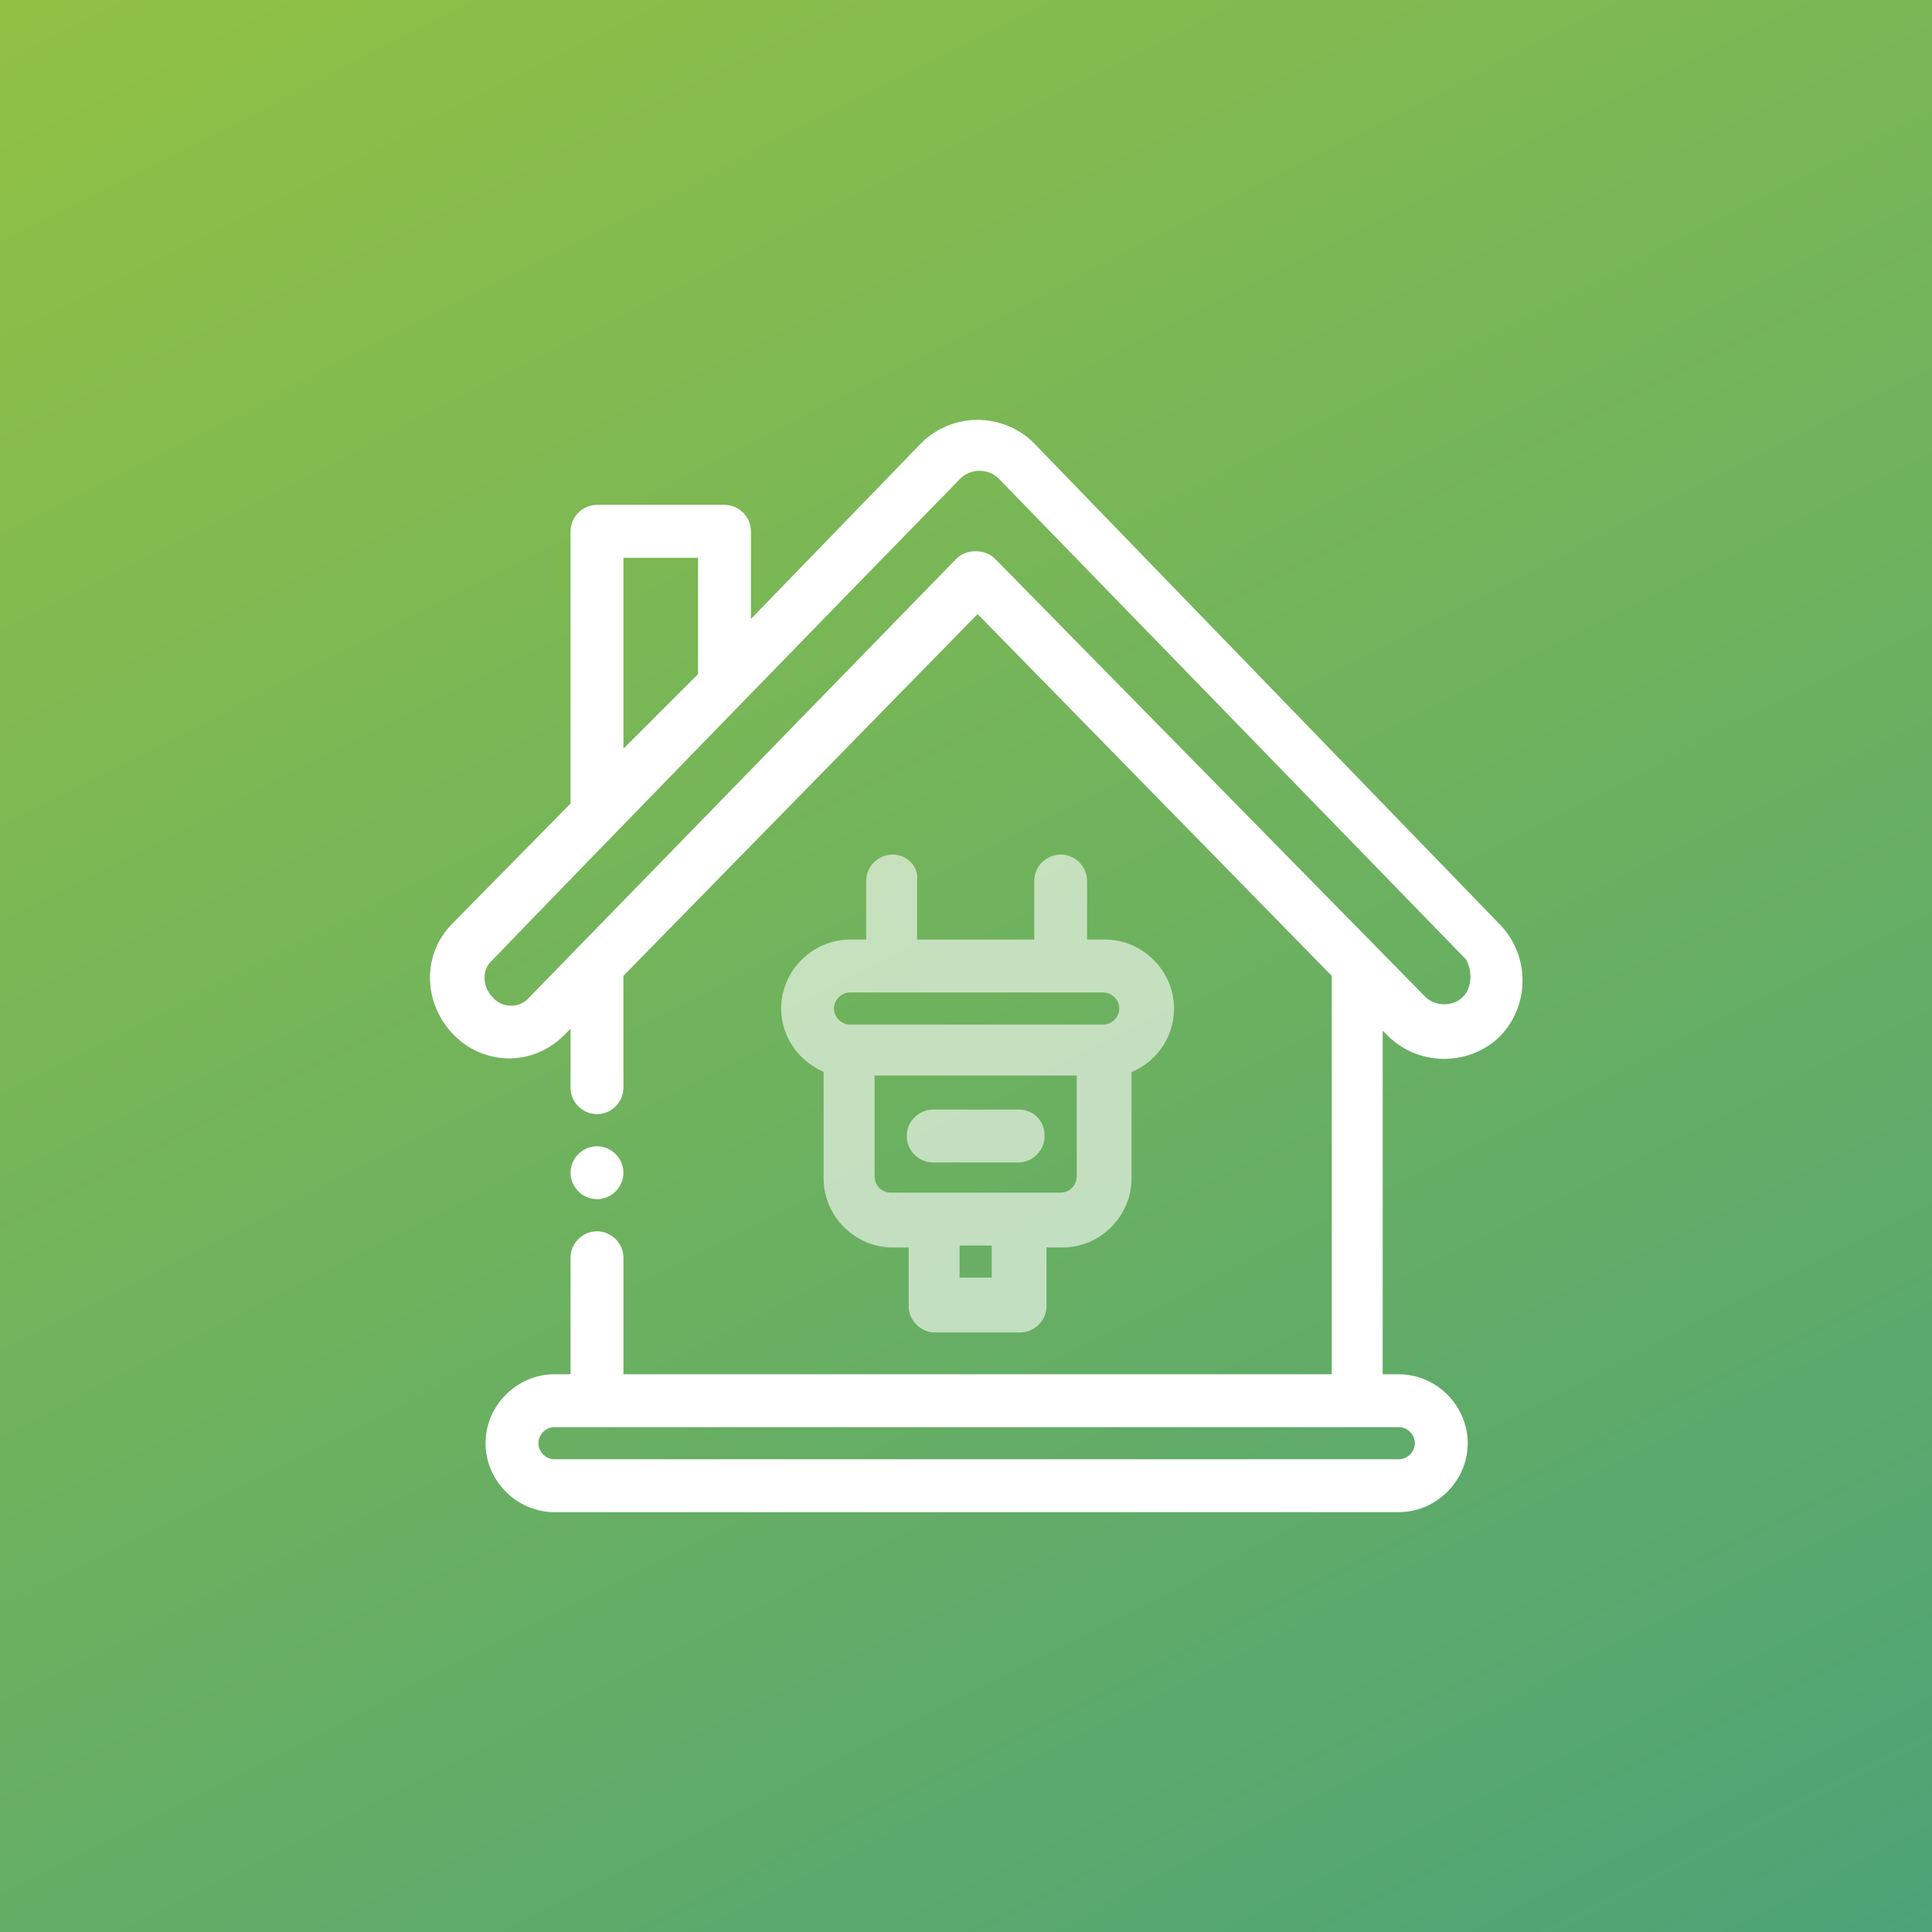
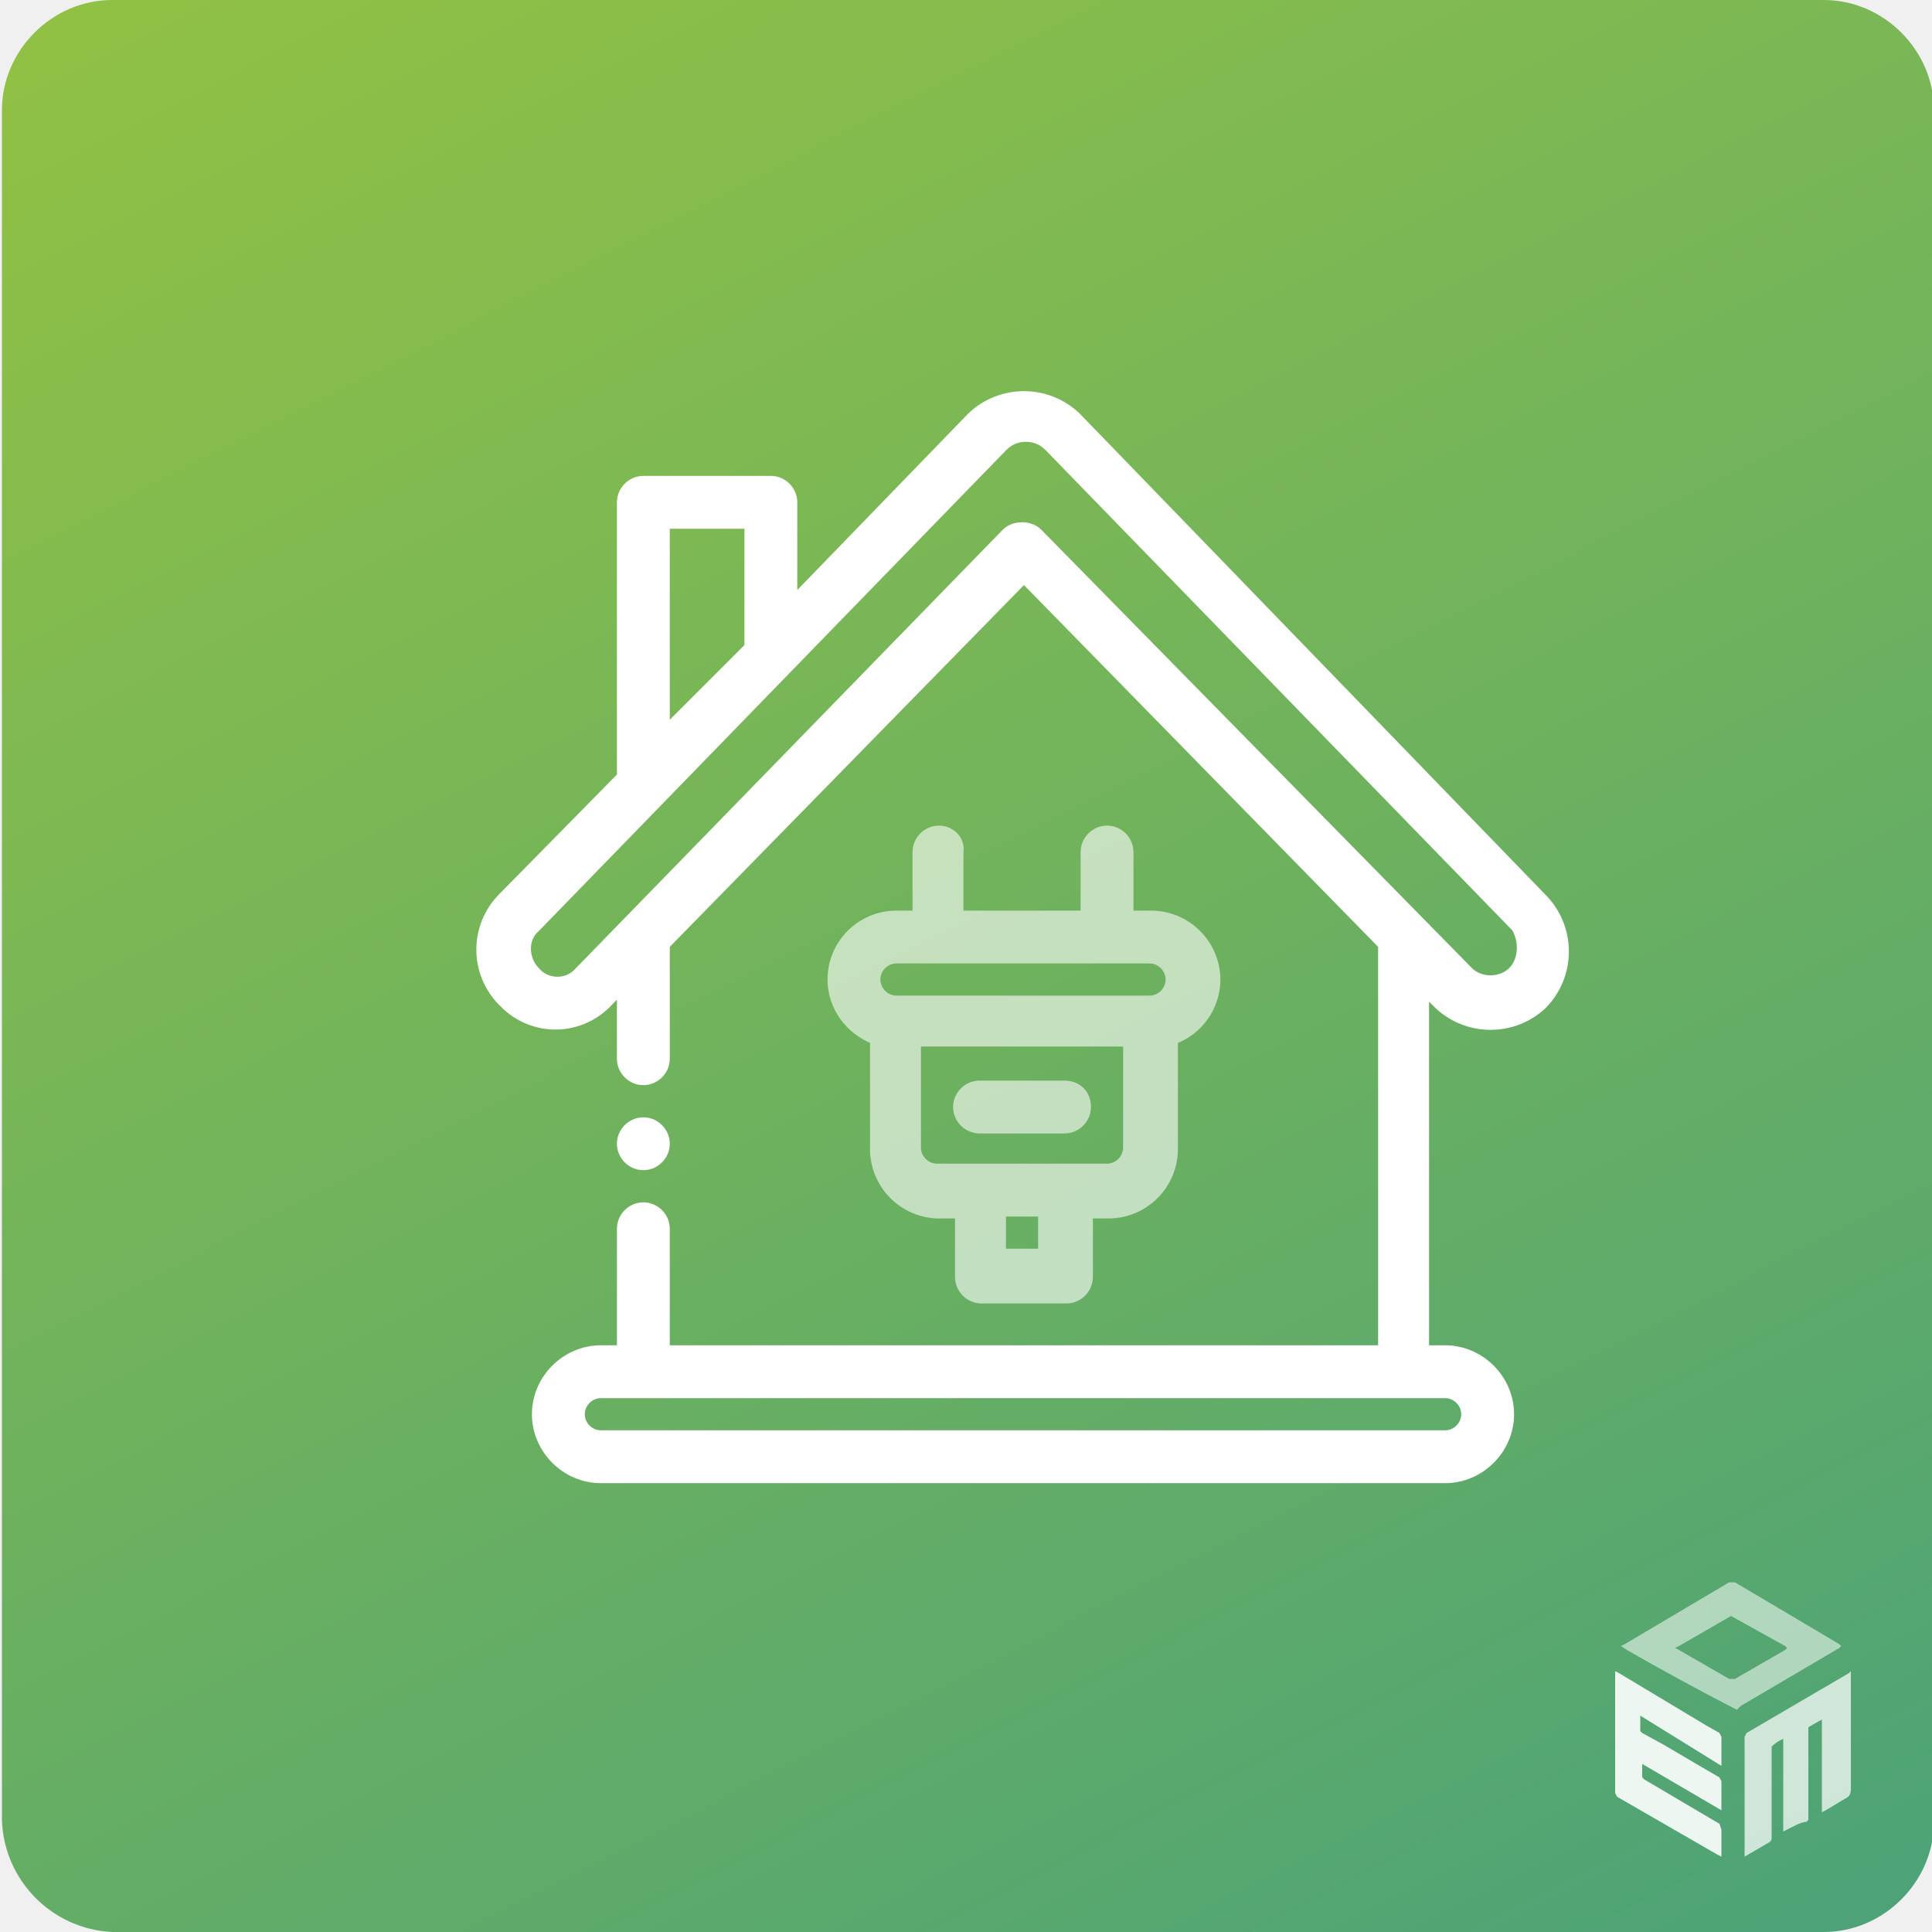
<svg xmlns="http://www.w3.org/2000/svg" viewBox="0 0 100 100">
-   <style>.st0{display:none}.st2{display:inline}.st4{fill:#fff}.st23,.st24{fill:#fff;stroke:#fff;stroke-width:.537;stroke-miterlimit:10}.st24{opacity:.6}</style>
-   <g id="Referenzen" class="st0">
-     <linearGradient id="SVGID_1_" gradientUnits="userSpaceOnUse" x1="80.531" y1="109.92" x2="19.469" y2="-9.92">
-       <stop offset="0" stop-color="#5d4b41" />
-       <stop offset="1" stop-color="#9e8a78" />
-     </linearGradient>
-     <path fill="url(#SVGID_1_)" d="M0 0h100v100H0z" />
-     <g class="st2">
-       <path d="M81.9 66.5c-.1-.3-.3-.4-.6-.5l-5.9-2.2c-.5-.2-1.1.1-1.3.6l-.4 1-6.9-2.5c-.2-.1-.4-.1-.5 0L52 65.4c-1.3.2-2.4 1.1-3 2.2l-6.5-2.4c-1-.4-2.2-.3-3.2.1-1.3.6-2.2 1.8-2.4 3.2-.3 2 .9 3.9 2.9 4.6l18.6 6.8 3 1.1c.2.1.5.1.7 0l6-2 .6.2-.4 1c-.2.5.1 1.1.6 1.3l5.9 2.2c.5.2 1.1-.1 1.3-.6l5.7-15.8c.2-.3.2-.6.1-.8zM67.7 76.9l-6 2-21.2-7.7c-1-.3-1.6-1.3-1.5-2.3.1-.6.5-1.2 1-1.5.5-.3 1.2-.4 1.8-.2l6.8 2.5v.6c.4 2.3 2.6 3.8 4.9 3.4l11.8-2.1-.4-2.1-11.8 2.1c-1.1.2-2.2-.6-2.4-1.7v-.7-.1c0-.1 0-.2.1-.3.3-.7.9-1.2 1.6-1.4l14-2.5 6.6 2.4-3.6 9.9-1-.4c-.2 0-.5 0-.7.1zm6.9 4.5L70.7 80l5-13.8 3.9 1.4-5 13.8z" opacity=".7" fill="#fff" />
-       <path class="st4" d="M39.7 47.2l2-1.5V59c0 1.2.9 2.1 2.1 2.1h18.9c1.2 0 2.1-.9 2.1-2.1V45.7l2 1.5c.5.4 1.1.6 1.7.6 1 0 1.9-.5 2.5-1.3.9-1.3.5-3.1-.8-4l-8-5.6c.3-.2.5-.5.7-.8 1-1.7.7-3.8-.7-5.1l-8.5-8.5c-1.4-1.4-3.2-2.2-5.2-2.2h-11c-.1 0-.3 0-.4.1L30 23.3h-.8v-2.1c0-.6-.5-1-1-1h-8.4c-.6 0-1.1.5-1.1 1V38c0 .6.5 1 1.1 1h8.4c.6 0 1-.5 1-1v-2.1h.2c.8 2.5 4.1 4.2 7.2 4.2 3.1 0 6.4-1.7 7.2-4.2h1.8l-9.2 6.5c-1.3.9-1.6 2.7-.7 4 .8 1.4 2.7 1.7 4 .8zM27 37h-6.3V22.3H27V37zm21 22v-6.3h4.2V59H48zm14.7 0h-8.4v-7.3c0-.6-.5-1-1.1-1H47c-.6 0-1.1.5-1.1 1V59h-2.1V44.2l9.4-6.9 9.4 6.9V59zM42.8 33.8c-.6 0-1 .5-1 1 0 1.6-2.6 3.1-5.2 3.1s-5.2-1.6-5.2-3.1c0-.6-.5-1-1.1-1h-1v-8.4h1c.1 0 .3 0 .4-.1l7.1-3.1h10.8c1.4 0 2.7.5 3.7 1.5l8.5 8.5c.7.6.8 1.7.4 2.5-.3.5-.8.8-1.4.8-.6.1-1.1-.1-1.6-.5l-3.9-3.9c-.2-2.1-2-3.7-4.2-3.7h-9.4v2.1h9.4c1.2 0 2.1.9 2.1 2.1 0 1.2-.9 2.1-2.1 2.1h-7.3zm-5.5 11.5c-.2-.4-.2-.9.2-1.1L49.1 36h1c1.5 0 3-.8 3.7-2.2l2.9 2.9c.9.9 2.1 1.3 3.3 1.1l9 6.3c.3.2.4.5.3.9-.1.3-.3.6-.7.6-.2 0-.4 0-.6-.1L53.9 35.1c-.4-.3-.9-.3-1.2 0L38.5 45.5c-.1.1-.3.2-.5.2-.3-.1-.5-.2-.7-.4z" />
-       <path class="st4" d="M55.8 52.2v4.1c0 .6.5 1 1 1H61c.6 0 1-.5 1-1v-4.1c0-.6-.5-1-1-1h-4.1c-.6 0-1.1.4-1.1 1zm2.1 1H60v2.1h-2.1v-2.1zM50.6 43.9c0 1.7 1.4 3.1 3.1 3.1 1.7 0 3.1-1.4 3.1-3.1 0-1.7-1.4-3.1-3.1-3.1-1.7 0-3.1 1.4-3.1 3.1zm4.2 0c0 .6-.5 1-1 1-.6 0-1-.5-1-1 0-.6.5-1 1-1s1 .5 1 1z" />
+   <linearGradient id="A" x1="79.7" x2="20.5" y1="108.2" y2="-8.1" gradientUnits="userSpaceOnUse">
+     <stop offset="0" stop-color="#4da377" />
+     <stop offset="1" stop-color="#91c144" />
+   </linearGradient>
+   <path fill="url(#A)" d="M.1 5.7C.1 2.6 2.7 0 5.8 0h88.6c3.1 0 5.7 2.6 5.7 5.7v88.6c0 3.1-2.6 5.7-5.7 5.7H5.8a6 6 0 01-5.7-5.8V5.7z" />
+   <g fill="#fff">
+     <g fill-rule="evenodd" opacity=".9">
+       <path d="M84.9 88.8v.8l.1.1 1.1.6 1.7 1 1.2.7.1.2v1.5L85 91.3v.7l.1.1 3.9 2.3.1.3v1.4l-.2-.1-5.2-3-.1-.2v-6.3l.2.1 4.5 2.7.7.4.1.2v1.5l-4.2-2.6z" />
+       <path d="M92.3 94.8V90a2 2 0 0 0-.6.4v4.7c0 .1 0 .2-.2.3l-1.2.7v-6.2l.1-.2 5.3-3.1.1-.1v6.1c0 .3-.1.4-.3.5l-1 .6-.2.1V89l-.7.4v4.8l-.1.1c-.3 0-.8.3-1.2.5z" opacity=".8" />
+       <path d="M89.9 88.5a145.6 145.6 0 01-5.7-3.1l-.3-.2.2-.1 5.4-3.2h.3l5.4 3.2.1.1-.1.1-5.1 3-.2.2zm-3.2-3.2l.2.1 2.6 1.5h.3l2.6-1.5.1-.1-.1-.1-2.7-1.5c-.1-.1-.2 0-.2 0l-2.6 1.5-.2.1z" opacity=".6" />
+     </g>
+     <g stroke="#fff" stroke-width=".536" stroke-miterlimit="10">
+       <path d="M55.7 21.6a3.9 3.9 0 00-5.4 0L41 31.2V26c0-.6-.5-1.1-1.1-1.1h-6.6c-.6 0-1.1.5-1.1 1.1v14.2L26 46.5a3.8 3.8 0 00.1 5.4 3.7 3.7 0 005.4-.1l.7-.7v3.7c0 .6.5 1.1 1.1 1.1.6 0 1.1-.5 1.1-1.1v-5.9l18.6-19 18.6 19v21H34.4v-6.3c0-.6-.5-1.1-1.1-1.1-.6 0-1.1.5-1.1 1.1v6.3h-1.1c-1.8 0-3.3 1.5-3.3 3.3s1.5 3.3 3.3 3.3h43.7c1.8 0 3.3-1.5 3.3-3.3s-1.5-3.3-3.3-3.3h-1.1V51.2l.7.7a3.9 3.9 0 005.4.1 3.9 3.9 0 00.1-5.4l-24.2-25zm20.2 51.6c0 .6-.5 1.1-1.1 1.1H31.1c-.6 0-1.1-.5-1.1-1.1 0-.6.5-1.1 1.1-1.1h43.7c.6 0 1.1.5 1.1 1.1zM34.4 27.1h4.4v6.4l-4.4 4.4V27.1zm43.9 23.2c-.6.6-1.7.6-2.3 0L53.7 27.6c-.2-.2-.5-.3-.8-.3-.3 0-.6.1-.8.3L30 50.3c-.6.7-1.7.7-2.3 0-.6-.6-.7-1.7 0-2.3l24.2-24.9c.3-.3.7-.5 1.2-.5s.9.2 1.2.5L78.5 48c.4.7.4 1.7-.2 2.3z" />
+       <path d="M48.6 43a1.11 1.11 0 0 0-1.1 1.1v3.3h-1.1a3.3 3.3 0 0 0-3.3 3.3c0 1.4.9 2.6 2.2 3.1v5.7a3.33 3.33 0 0 0 3.3 3.3h1.1v3.3a1.11 1.11 0 0 0 1.1 1.1h4.4a1.11 1.11 0 0 0 1.1-1.1v-3.3h1.1a3.33 3.33 0 0 0 3.3-3.3v-5.7a3.3 3.3 0 0 0 2.2-3.1 3.33 3.33 0 0 0-3.3-3.3h-1.2v-3.3a1.11 1.11 0 0 0-1.1-1.1 1.11 1.11 0 0 0-1.1 1.1v3.3h-6.6v-3.3c.1-.6-.4-1.1-1-1.1zM54 64.9h-2.2v-2.2H54v2.2zm3.3-4.4h-8.8a1.11 1.11 0 0 1-1.1-1.1v-5.5h11v5.5a1.11 1.11 0 0 1-1.1 1.1zm3.3-9.8a1.11 1.11 0 0 1-1.1 1.1H46.4a1.11 1.11 0 0 1-1.1-1.1 1.11 1.11 0 0 1 1.1-1.1h13.1a1.11 1.11 0 0 1 1.1 1.1zm-5.5 5.5h-4.4a1.11 1.11 0 0 0-1.1 1.1 1.11 1.11 0 0 0 1.1 1.1h4.4a1.11 1.11 0 0 0 1.1-1.1c0-.7-.5-1.1-1.1-1.1z" opacity=".6" enable-background="new" />
+       <path d="M33.3 60.3c.6 0 1.1-.5 1.1-1.1s-.5-1.1-1.1-1.1c-.6 0-1.1.5-1.1 1.1s.5 1.1 1.1 1.1z" />
    </g>
  </g>
-   <g id="Estate_Manager_Core" class="st0">
-     <linearGradient id="SVGID_2_" gradientUnits="userSpaceOnUse" x1="80.531" y1="109.92" x2="19.469" y2="-9.92">
-       <stop offset="0" stop-color="#113058" />
-       <stop offset="1" stop-color="#0873ef" />
-     </linearGradient>
-     <path fill="url(#SVGID_2_)" d="M0 0h100v100H0z" />
-     <g class="st2" fill-rule="evenodd" clip-rule="evenodd" fill="#fff">
-       <path d="M28.1 49.5v3.8c0 .1.2.3.3.4 1.8 1 3.5 2.1 5.3 3.1 2.7 1.6 5.5 3.2 8.2 4.8 1.9 1.1 3.9 2.3 5.8 3.4.4.3.6.5.6 1.1v7.2c-6.8-4-13.5-7.9-20.3-11.8v3.6c0 .2.4.5.6.7 6.3 3.7 12.6 7.4 19 11.1.6.3.7.7.7 1.3v7l-.8-.4c-8.5-5-17.1-10-25.6-14.9-.5-.3-.7-.6-.7-1.2V38.8v-.9c.4.2.6.3.9.5 7.4 4.3 14.8 8.6 22.2 13 1.1.7 2.3 1.3 3.4 2 .2.2.5.5.5.8v7.1c0 .1 0 .1-.1.3-6.6-4.3-13.3-8.2-20-12.1z" />
-       <path d="M63 79.1V55.4c-1.1.7-2.2 1.2-3.1 1.9-.2.1-.2.6-.2.8v22c0 .7-.2 1.1-.8 1.4-2 1.1-3.9 2.2-5.9 3.4 0-.3-.1-.5-.1-.7V54.1c0-.5.1-.8.6-1.1l25.8-15c.2-.1.4-.2.7-.4v29.9c0 1.4-.3 1.9-1.3 2.4-1.6.8-3.1 1.8-4.7 2.7-.2.1-.5.2-.8.4V49.3c-1.2.7-2.3 1.3-3.3 2-.2.1-.2.5-.2.8v22.3c0 .3-.1.6-.3.7-2 1.4-4.1 2.7-6.4 4z" opacity=".75" />
-       <path d="M51.9 50.2c-.7.7-1.1.6-2.2 0l-25.8-15c-.5-.3-.9-.5-1.5-.9.3-.2.5-.4.8-.5 8.9-5.2 17.7-10.3 26.6-15.5.5-.3.9-.3 1.4 0l26.7 15.6c.2.1.4.2.7.4-.3.2-.5.3-.7.5-8.4 4.9-16.4 9.7-24.9 14.6-.7.4-.6.4-1.1.8zm-15.6-16c.4.2.6.4.8.5 4.2 2.5 8.5 4.9 12.7 7.4.5.3.9.3 1.5 0 4.2-2.5 8.5-5 12.7-7.4.2-.1.4-.3.7-.5-.2-.2-.4-.3-.6-.4-4.4-2.5-8.7-5.1-13.1-7.6-.5-.3-.8-.2-1.2.1-4.2 2.5-8.4 4.9-12.6 7.4-.3.1-.5.3-.9.5z" opacity=".55" />
-     </g>
-   </g>
-   <g id="Neubauprojekte" class="st0">
-     <linearGradient id="SVGID_3_" gradientUnits="userSpaceOnUse" x1="80.531" y1="109.92" x2="19.469" y2="-9.92">
-       <stop offset="0" stop-color="#455761" />
-       <stop offset="1" stop-color="#81979c" />
-     </linearGradient>
-     <path fill="url(#SVGID_3_)" d="M0 0h100v100H0z" />
-     <g class="st2">
-       <path class="st4" d="M84.6 59.1c-.1-.9-.5-1.7-1.1-2.3L80.2 54v-8c0-.6-.5-1.1-1.1-1.1h-4.4c-.6 0-1.1.5-1.1 1.1v2.3L68 43.6c-1.3-1.1-3.1-1.1-4.3 0L48 56.9c-1.4 1.2-1.6 3.3-.4 4.7.9 1.1 2.4 1.4 3.6 1v16.9c0 .6.5 1.1 1.1 1.1H79c.6 0 1.1-.5 1.1-1.1v-17c1.3.5 2.7.1 3.6-1 .7-.6 1-1.5.9-2.4zm-8.8-11.9H78v5l-2.2-1.9v-3.1zm-5.6 31.1h-9v-8.9h9v8.9zm7.8 0h-5.6v-10c0-.6-.5-1.1-1.1-1.1H60.1c-.6 0-1.1.5-1.1 1.1v10h-5.5V60.9l12.3-10.4L78 60.9v17.4zm4.1-18.2c-.4.5-1.1.5-1.6.1l-14.1-12c-.4-.4-1-.4-1.4 0-.3.3-14.1 12-14.2 12.1-.5.4-1.2.3-1.6-.1-.4-.5-.3-1.2.1-1.6l15.6-13.3c.4-.4 1-.4 1.4 0L82 58.5c.5.4.5 1.1.1 1.6z" opacity=".75" />
-       <path class="st4" d="M64.5 37.4h7.7c.5 0 1-.4 1-1v-3.8-.1-.2s0-.1-.1-.1c-.1-.2-.2-.3-.4-.4 0 0-.1 0-.2-.1h-.1L35.9 23h-4c-.1 0-.2 0-.3.1h-.1-.1l-15.3 8.6-.1.1s-.1 0-.1.1c-.1.1-.1.2-.2.3 0 .1-.1.2-.1.3v3.8c0 .5.4 1 1 1H30v17.8l-3.6 3.6c-.2.2-.3.4-.3.7v15.3h-1.9v5.8h19.2v-5.8h-1.9V59.5c0-.3-.1-.5-.3-.7l-3.6-3.6V37.4h19.2m7.7-3.8h6.7v1.9h-6.7v-1.9zm-5.8 3.8h3.8m.1-1.9h-3.8v-1.9h3.8v1.9zM32.8 24.9h1.9v6.7h-1.9v-6.7zm-.9 8.7h3.8v1.5l-.4.4h-3.4v-1.9zm3.8 4.2v6.9l-3.4-3.4 3.4-3.5zm-3.8-.4h1.5l-1.5 1.5v-1.5zm0 6.1l3.4 3.4-3.4 3.4v-6.8zm3.8 5.8V56.2l-3.4-3.4 3.4-3.5zm-3.8 6.3V55l3.4 3.4-3.4 3.4v-6.2zm3.8 5.2v6.9l-3.4-3.4 3.4-3.5zm-3.8 5.8l3.4 3.4-3.4 3.4v-6.8zm3.8 5.7v2.5h-2.5l2.5-2.5zm-4.8-46.7v6H20.2l10.7-6zm-13.4 9.9v-1.9H30v1.9H17.5zM28 59.9l1.9-1.9v16.9H28v-15zm13.5 16.8v1.9H26.1v-1.9h15.4zm-1.9-16.8v15h-1.9v-17l1.9 2zm17.2-24.4H37.6v-1.9h19.2v1.9zm-20.1-3.9v-6.5L64 31.6H36.7z" />
-     </g>
-   </g>
-   <g id="Virtual_Tour" class="st0">
-     <linearGradient id="SVGID_4_" gradientUnits="userSpaceOnUse" x1="80.531" y1="109.92" x2="19.469" y2="-9.92">
-       <stop offset="0" stop-color="#852c92" />
-       <stop offset="1" stop-color="#de49cb" />
-     </linearGradient>
-     <path fill="url(#SVGID_4_)" d="M0 0h100v100H0z" />
-     <g class="st2" fill="#fff">
-       <path d="M82 52.4c0-6-6.7-11.1-16.6-13.5C63 29 58 22.3 52 22.3S41 29 38.5 38.9c-1.4.3-2.8.8-4 1.2-.6.2-.8.8-.6 1.4.2.5.8.8 1.4.6.9-.3 1.8-.6 2.8-.9-1.4 7.3-1.4 14.8 0 22.2-8.2-2.3-13.9-6.4-13.9-11.1 0-2.4 1.6-4.9 4.6-7l-.3 1.8c-.1.6.3 1.1.8 1.3h.2c.5 0 1-.4 1.1-.9l.9-4.5c.1-.6-.3-1.1-.8-1.3h0L26 41c-.6-.1-1.1.2-1.3.8-.1.6.2 1.1.8 1.3 0 0 0 0 0 0l2.1.4c-3.7 2.5-5.7 5.7-5.7 8.9 0 6 6.7 11 16.6 13.5C40.9 75.7 46 82.4 52 82.4c3.3 0 6.5-2.2 9.1-6.1l.3 2.1c.1.6.6 1 1.2.9.6-.1 1-.6.9-1.2l-.5-4.5c-.1-.6-.6-1-1.2-.9h0l-4.5.5c-.6.1-1 .6-.9 1.2.1.6.6 1 1.2.9l1.8-.2c-2.2 3.2-4.7 5-7.3 5-4.6 0-8.8-5.7-11.1-13.9 3.6.7 7.4 1 11.1 1 3.7 0 7.4-.3 11.1-1-.3 1-.5 1.9-.9 2.8-.2.6.1 1.2.7 1.4.6.2 1.2-.1 1.4-.6.5-1.3.9-2.6 1.2-4C75.3 63.4 82 58.4 82 52.4zM52 24.5c4.6 0 8.8 5.7 11.1 13.9-3.6-.7-7.4-1-11.1-1-3.7 0-7.4.3-11.1 1 2.3-8.3 6.4-13.9 11.1-13.9zm0 40.7c-3.9 0-7.8-.4-11.6-1.2-1.6-7.7-1.6-15.6 0-23.3 7.7-1.6 15.6-1.6 23.3 0 .8 3.8 1.2 7.7 1.2 11.6 0 3.9-.4 7.8-1.2 11.6-3.9.9-7.8 1.3-11.7 1.3zm13.9-1.8c.7-3.6 1-7.4 1-11.1 0-3.7-.3-7.4-1-11.1 8.2 2.3 13.9 6.4 13.9 11.1.1 4.7-5.6 8.9-13.9 11.1z" stroke="#fff" stroke-width=".581" stroke-miterlimit="10" />
-       <path d="M61.5 45.6c-.2-.4-.6-.7-1-.7H46.7c-.3 0-.6.2-.8.4l-3.2 4.3s0 .1-.1.1c0 .1-.1.1-.1.2v6.7c0 .6.5 1.1 1.1 1.1h4.3c.3 0 .6-.1.8-.3l1.4-1.4 1.4 1.4c.2.2.5.3.8.3h4.3c.3 0 .6-.1.8-.3l4.3-4.3c.2-.2.3-.5.3-.7V46c-.5-.2-.5-.3-.5-.4zm-14.3 1.5h10.7l-2.1 2.1H45.6l1.6-2.1zm3.4 6.6c-.4-.4-1.1-.4-1.5 0l-1.8 1.8h-2.7v-4.3h10.6v4.3h-2.7l-1.9-1.8zm6.7.3v-3.4l2.1-2.1v3.4L57.3 54z" opacity=".55" />
-     </g>
-   </g>
-   <g id="Ähnliche_Objekte" class="st0">
-     <linearGradient id="SVGID_5_" gradientUnits="userSpaceOnUse" x1="80.531" y1="109.92" x2="19.469" y2="-9.92">
-       <stop offset="0" stop-color="#14a8c3" />
-       <stop offset="1" stop-color="#70e5e1" />
-     </linearGradient>
-     <path fill="url(#SVGID_5_)" d="M0 0h100v100H0z" />
-     <g class="st2">
-       <path class="st4" d="M84.4 46.4L62.6 30c-.6-.4-1.4-.4-2 0L57 32.7 53.5 30c-.6-.4-1.4-.4-2 0L48 32.7 44.5 30c-.6-.4-1.4-.4-2 0L20.8 46.4c-.4.3-.6.8-.6 1.3v27.6c0 .9.7 1.6 1.6 1.6h61.5c.9 0 1.6-.7 1.6-1.6V47.7c.1-.5-.1-.9-.5-1.3zm-2.6 27.3h-5.9v-26c0-.5-.2-1-.6-1.3L59.8 34.8l1.9-1.4 20.1 15.2v25.1zm-14.8 0v-26c0-.5-.2-1-.6-1.3L50.7 34.7l1.8-1.3 20.1 15.2v25.2H67v-.1zm-20.8 0H40.8V62h5.3v11.7h.1zm3.3 0V60.3c0-.9-.7-1.6-1.6-1.6h-8.6c-.9 0-1.6.7-1.6 1.6v13.4H23.5V48.6l20.1-15.2 20.1 15.2v25.2H49.5z" />
-     </g>
-   </g>
-   <g id="Google-Maps" class="st0">
-     <linearGradient id="SVGID_6_" gradientUnits="userSpaceOnUse" x1="80.531" y1="109.92" x2="19.469" y2="-9.92">
-       <stop offset="0" stop-color="#c3ac14" />
-       <stop offset="1" stop-color="#dfe136" />
-     </linearGradient>
-     <path fill="url(#SVGID_6_)" d="M0 0h100v100H0z" />
-     <g class="st2" fill="#fff" stroke="#fff" stroke-width=".585" stroke-miterlimit="10">
-       <path d="M81.2 71.5s0 0 0 0v-.1s0 0 0 0v-.1-.1s0 0 0 0 0-.1-.1-.1l-2.5-3.8h0L76 63.4s0 0 0 0l-4.4-6.6c0-.1-.1-.1-.1-.1s0 0 0 0 0 0 0 0 0 0 0 0 0 0 0 0 0 0 0 0 0 0 0 0 0 0 0 0 0 0 0 0 0 0 0 0h-.1s0 0 0 0H71.1h0H59c3.5-4.7 7-10.9 7-17.1C66 30.8 59.2 24 50.8 24c-8.4 0-15.2 6.8-15.2 15.2 0 6.2 3.5 12.4 7 17.1H30.8c-.3 0-.6.2-.8.4l-2.5 3.8s0 0 0 0l-7 10.4-.1.1s0 0 0 0c0 .1-.1.1-.1.2 0 0 0 0 0 0v.1s0 0 0 0 0 0 0 0v3.8c0 .5.4 1 1 1h59c.5 0 1-.4 1-1l-.1-3.6c0 .1 0 .1 0 0zm-8.7-.9l-.9-1.9h5.7l1.3 1.9h-6.1zM68.8 63l-2.3-4.8h3.7l3.2 4.8h-4.6zm-18-37.1c7.3 0 13.3 6 13.3 13.3 0 10.2-10.6 20.9-13.3 23.4l-1-1c-.1-.2-.3-.4-.4-.5-3.9-4-11.8-13.1-11.8-22-.1-7.2 5.8-13.2 13.2-13.2zM60 63l.8 2.9H40.7l.8-2.9h6.8c1 1 1.6 1.6 1.8 1.7.2.2.4.2.6.2.2 0 .4-.1.6-.2.1-.1.8-.7 1.8-1.7H60zm-13.5-1.9h-5.7s0 0 0 0 0 0 0 0c-.4 0-.8.3-.9.7l-1.3 4.7s0 0 0 0v0s0 0 0 0v.1s0 0 0 0v.1s0 0 0 0 0 0 0 0 0 0 0 0 0 0 0 0v.1s0 0 0 0v.1s0 0 0 0c.1.3.3.6.7.7h.1s0 0 0 0H62.2s0 0 0 0h.1c.1 0 .2-.1.3-.1v0l.1-.1h0l.1-.1h0c.1-.1.2-.2.2-.4h0v-.1s0 0 0 0v-.1s0 0 0 0 0 0 0 0 0 0 0 0 0 0 0 0 0 0 0 0 0 0 0 0v-.1s0 0 0 0v-.1s0 0 0 0v0s0 0 0 0l-1.3-4.7c-.1-.4-.5-.7-.9-.7 0 0 0 0 0 0s0 0 0 0H55c.8-.8 1.6-1.8 2.5-2.9h6.9l2.9 6.1s0 0 0 0c.2.3.5.5.9.5h6.5l1.3 1.9h-5.9c-.2 0-.3 0-.5.1-.4.2-.6.6-.5 1.1h0v.1s0 0 0 0v.1s0 0 0 0 0 0 0 0l1.2 2.4H31.2l4.3-9.1c.1-.1.1-.3.1-.5s-.1-.5-.2-.6c0 0 0 0 0 0l-.1-.1s0 0 0 0h-.1s0 0 0 0h-.1s0 0 0 0H35s0 0 0 0 0 0 0 0h-.1s0 0 0 0h-.1s0 0 0 0 0 0 0 0h-.1s0 0 0 0h-.1 0H30l1.3-1.9H44c.9 1 1.8 2 2.5 2.8zm-17.7 1h4.4l-4.1 8.6h-6l5.7-8.6zm50.5 12.3H22.2v-1.9h57.1v1.9z" />
-       <path d="M56.5 46.8c.5 0 1-.4 1-1 0-.5-.4-1-1-1v-5.2l.4.3c.2.1.4.2.6.2.3 0 .6-.1.8-.4.3-.4.2-1-.2-1.3l-6.7-4.8s0 0 0 0 0 0 0 0h-.1s0 0 0 0h-.1s0 0 0 0h-.1s0 0 0 0H51s0 0 0 0 0 0 0 0 0 0 0 0 0 0 0 0h-.1s0 0 0 0h-.1s0 0 0 0h-.1s0 0 0 0h-.1s0 0 0 0h-.1s0 0 0 0h-.1s0 0 0 0 0 0 0 0L47 36v-1.5c0-.5-.4-1-1-1-.5 0-1 .4-1 1v2.9l-1.5 1.1c-.4.3-.5.9-.2 1.3.2.3.5.4.8.4.2 0 .4-.1.6-.2l.4-.3v5.2c-.5 0-1 .4-1 1 0 .5.4 1 1 1h11.4zM47 38.4l3.8-2.7 3.8 2.7V45h-2.9v-2c0-.5-.4-1-1-1-.5 0-1 .4-1 1v1.9H47v-6.5z" opacity=".7" />
-     </g>
-   </g>
-   <g id="Merkzettel" class="st0">
-     <linearGradient id="SVGID_7_" gradientUnits="userSpaceOnUse" x1="80.531" y1="109.92" x2="19.469" y2="-9.92">
-       <stop offset="0" stop-color="#641a2a" />
-       <stop offset="1" stop-color="#cf1f5d" />
-     </linearGradient>
-     <path fill="url(#SVGID_7_)" d="M0 0h100v100H0z" />
-     <g class="st2">
-       <g stroke="#fff" stroke-width=".368" stroke-miterlimit="10">
-         <path d="M50.8 46.9c0 7.4-5.5 13.5-12.6 14.5v10.3l13.5-13 2.8-2.7 2.8 2.7 13.5 13V31.9H38.2v.5c7.1 1 12.6 7.1 12.6 14.5z" fill="none" />
-         <path d="M74.4 29.4c-.4-.6-1-1-1.7-1.3-.4-.2-.9-.3-1.4-.3H37.8c-.5 0-1 .1-1.4.3-.7.3-1.3.7-1.7 1.3-.4.6-.6 1.3-.6 2v1c-7.1 1-12.6 7.1-12.6 14.5S27 60.3 34.1 61.4v11.3c0 .7.2 1.4.6 2 .4.6 1 1 1.7 1.3.4.2.9.3 1.4.3 1 0 1.9-.4 2.7-1.1l14.1-13.6 14.1 13.6c.7.7 1.6 1 2.7 1 .5 0 1-.1 1.4-.3.7-.3 1.3-.7 1.7-1.3.4-.6.6-1.3.6-2V31.4c-.1-.7-.3-1.4-.7-2zM24.9 46.9c0-6.2 5-11.2 11.2-11.2 6.2 0 11.2 5 11.2 11.2 0 6.2-5 11.2-11.2 11.2-6.2 0-11.2-5-11.2-11.2zm46 24.7l-13.5-13-2.8-2.7-2.8 2.7-13.5 13V61.4c7.1-1 12.6-7.1 12.6-14.5s-5.5-13.5-12.6-14.5v-.5h32.8v39.7z" fill="#fff" />
-       </g>
-       <path class="st4" d="M44.2 44.2c-.2-.7-.8-1.2-1.5-1.3l-3.4-.5-1.5-3.1c-.3-.6-1-1-1.7-1s-1.3.4-1.7 1l-1.5 3.1-3.4.5c-.7.1-1.3.6-1.5 1.3-.2.7 0 1.4.5 1.9l2.4 2.4-.6 3.4c-.1.7.2 1.4.7 1.8.3.2.7.4 1.1.4.3 0 .6-.1.9-.2l3-1.6 3 1.6c.6.3 1.4.3 2-.1.6-.4.9-1.1.7-1.8l-.6-3.4 2.4-2.4c.7-.6.9-1.4.7-2zM39.6 47c-.4.4-.6 1-.5 1.6l.5 2.8-2.6-1.3c-.5-.3-1.2-.3-1.7 0l-2.6 1.3.5-2.8c.1-.6-.1-1.2-.5-1.6l-2.1-2 2.9-.4c.6-.1 1.1-.5 1.4-1l1.3-2.6 1.3 2.6c.3.5.8.9 1.4 1l2.9.4-2.2 2z" opacity=".55" />
-     </g>
-   </g>
-   <g id="Energieausweis">
-     <linearGradient id="SVGID_8_" gradientUnits="userSpaceOnUse" x1="80.531" y1="109.92" x2="19.469" y2="-9.92">
-       <stop offset="0" stop-color="#4da377" />
-       <stop offset="1" stop-color="#91c144" />
-     </linearGradient>
-     <path fill="url(#SVGID_8_)" d="M0 0h100v100H0z" />
-     <path class="st23" d="M53.3 23.1c-.7-.7-1.7-1.1-2.7-1.1-1 0-2 .4-2.7 1.1l-9.3 9.6v-5.2c0-.6-.5-1.1-1.1-1.1h-6.6c-.6 0-1.1.5-1.1 1.1v14.2L23.6 48c-1.5 1.5-1.4 3.9.1 5.4 1.5 1.5 3.9 1.5 5.4-.1l.7-.7v3.7c0 .6.5 1.1 1.1 1.1.6 0 1.1-.5 1.1-1.1v-5.9l18.6-19 18.6 19v21H32v-6.3c0-.6-.5-1.1-1.1-1.1-.6 0-1.1.5-1.1 1.1v6.3h-1.1c-1.8 0-3.3 1.5-3.3 3.3 0 1.8 1.5 3.3 3.3 3.3h43.7c1.8 0 3.3-1.5 3.3-3.3 0-1.8-1.5-3.3-3.3-3.3h-1.1V52.7l.7.7c1.5 1.5 3.9 1.5 5.4.1 1.5-1.5 1.5-3.9.1-5.4l-24.2-25zm20.2 51.6c0 .6-.5 1.1-1.1 1.1H28.7c-.6 0-1.1-.5-1.1-1.1s.5-1.1 1.1-1.1h43.7c.6 0 1.1.5 1.1 1.1zM32 28.6h4.4V35L32 39.4V28.6zm43.9 23.2c-.6.6-1.7.6-2.3 0L51.3 29.1c-.2-.2-.5-.3-.8-.3-.3 0-.6.1-.8.3L27.6 51.8c-.6.7-1.7.7-2.3 0-.6-.6-.7-1.7 0-2.3 2.1-2.2 19.8-20.4 24.2-24.9.3-.3.7-.5 1.2-.5s.9.2 1.2.5l24.2 24.9c.4.7.4 1.7-.2 2.3z" />
-     <path class="st24" d="M46.2 44.5c-.6 0-1.1.5-1.1 1.1v3.3H44c-1.8 0-3.3 1.5-3.3 3.3 0 1.4.9 2.6 2.2 3.1V61c0 1.8 1.5 3.3 3.3 3.3h1.1v3.3c0 .6.5 1.1 1.1 1.1h4.4c.6 0 1.1-.5 1.1-1.1v-3.3H55c1.8 0 3.3-1.5 3.3-3.3v-5.7c1.2-.4 2.2-1.6 2.2-3.1 0-1.8-1.5-3.3-3.3-3.3H56v-3.3c0-.6-.5-1.1-1.1-1.1-.6 0-1.1.5-1.1 1.1v3.3h-6.6v-3.3c.1-.6-.4-1.1-1-1.1zm5.4 21.9h-2.2v-2.2h2.2v2.2zm3.3-4.4h-8.8c-.6 0-1.1-.5-1.1-1.1v-5.5h11v5.5c0 .6-.5 1.1-1.1 1.1zm3.3-9.8c0 .6-.5 1.1-1.1 1.1H44c-.6 0-1.1-.5-1.1-1.1 0-.6.5-1.1 1.1-1.1h13.1c.6 0 1.1.5 1.1 1.1z" />
-     <path class="st24" d="M52.7 57.7h-4.4c-.6 0-1.1.5-1.1 1.1 0 .6.5 1.1 1.1 1.1h4.4c.6 0 1.1-.5 1.1-1.1 0-.7-.5-1.1-1.1-1.1z" />
-     <path class="st23" d="M30.9 61.8c.6 0 1.1-.5 1.1-1.1 0-.6-.5-1.1-1.1-1.1s-1.1.5-1.1 1.1c0 .6.5 1.1 1.1 1.1z" />
-   </g>
</svg>
